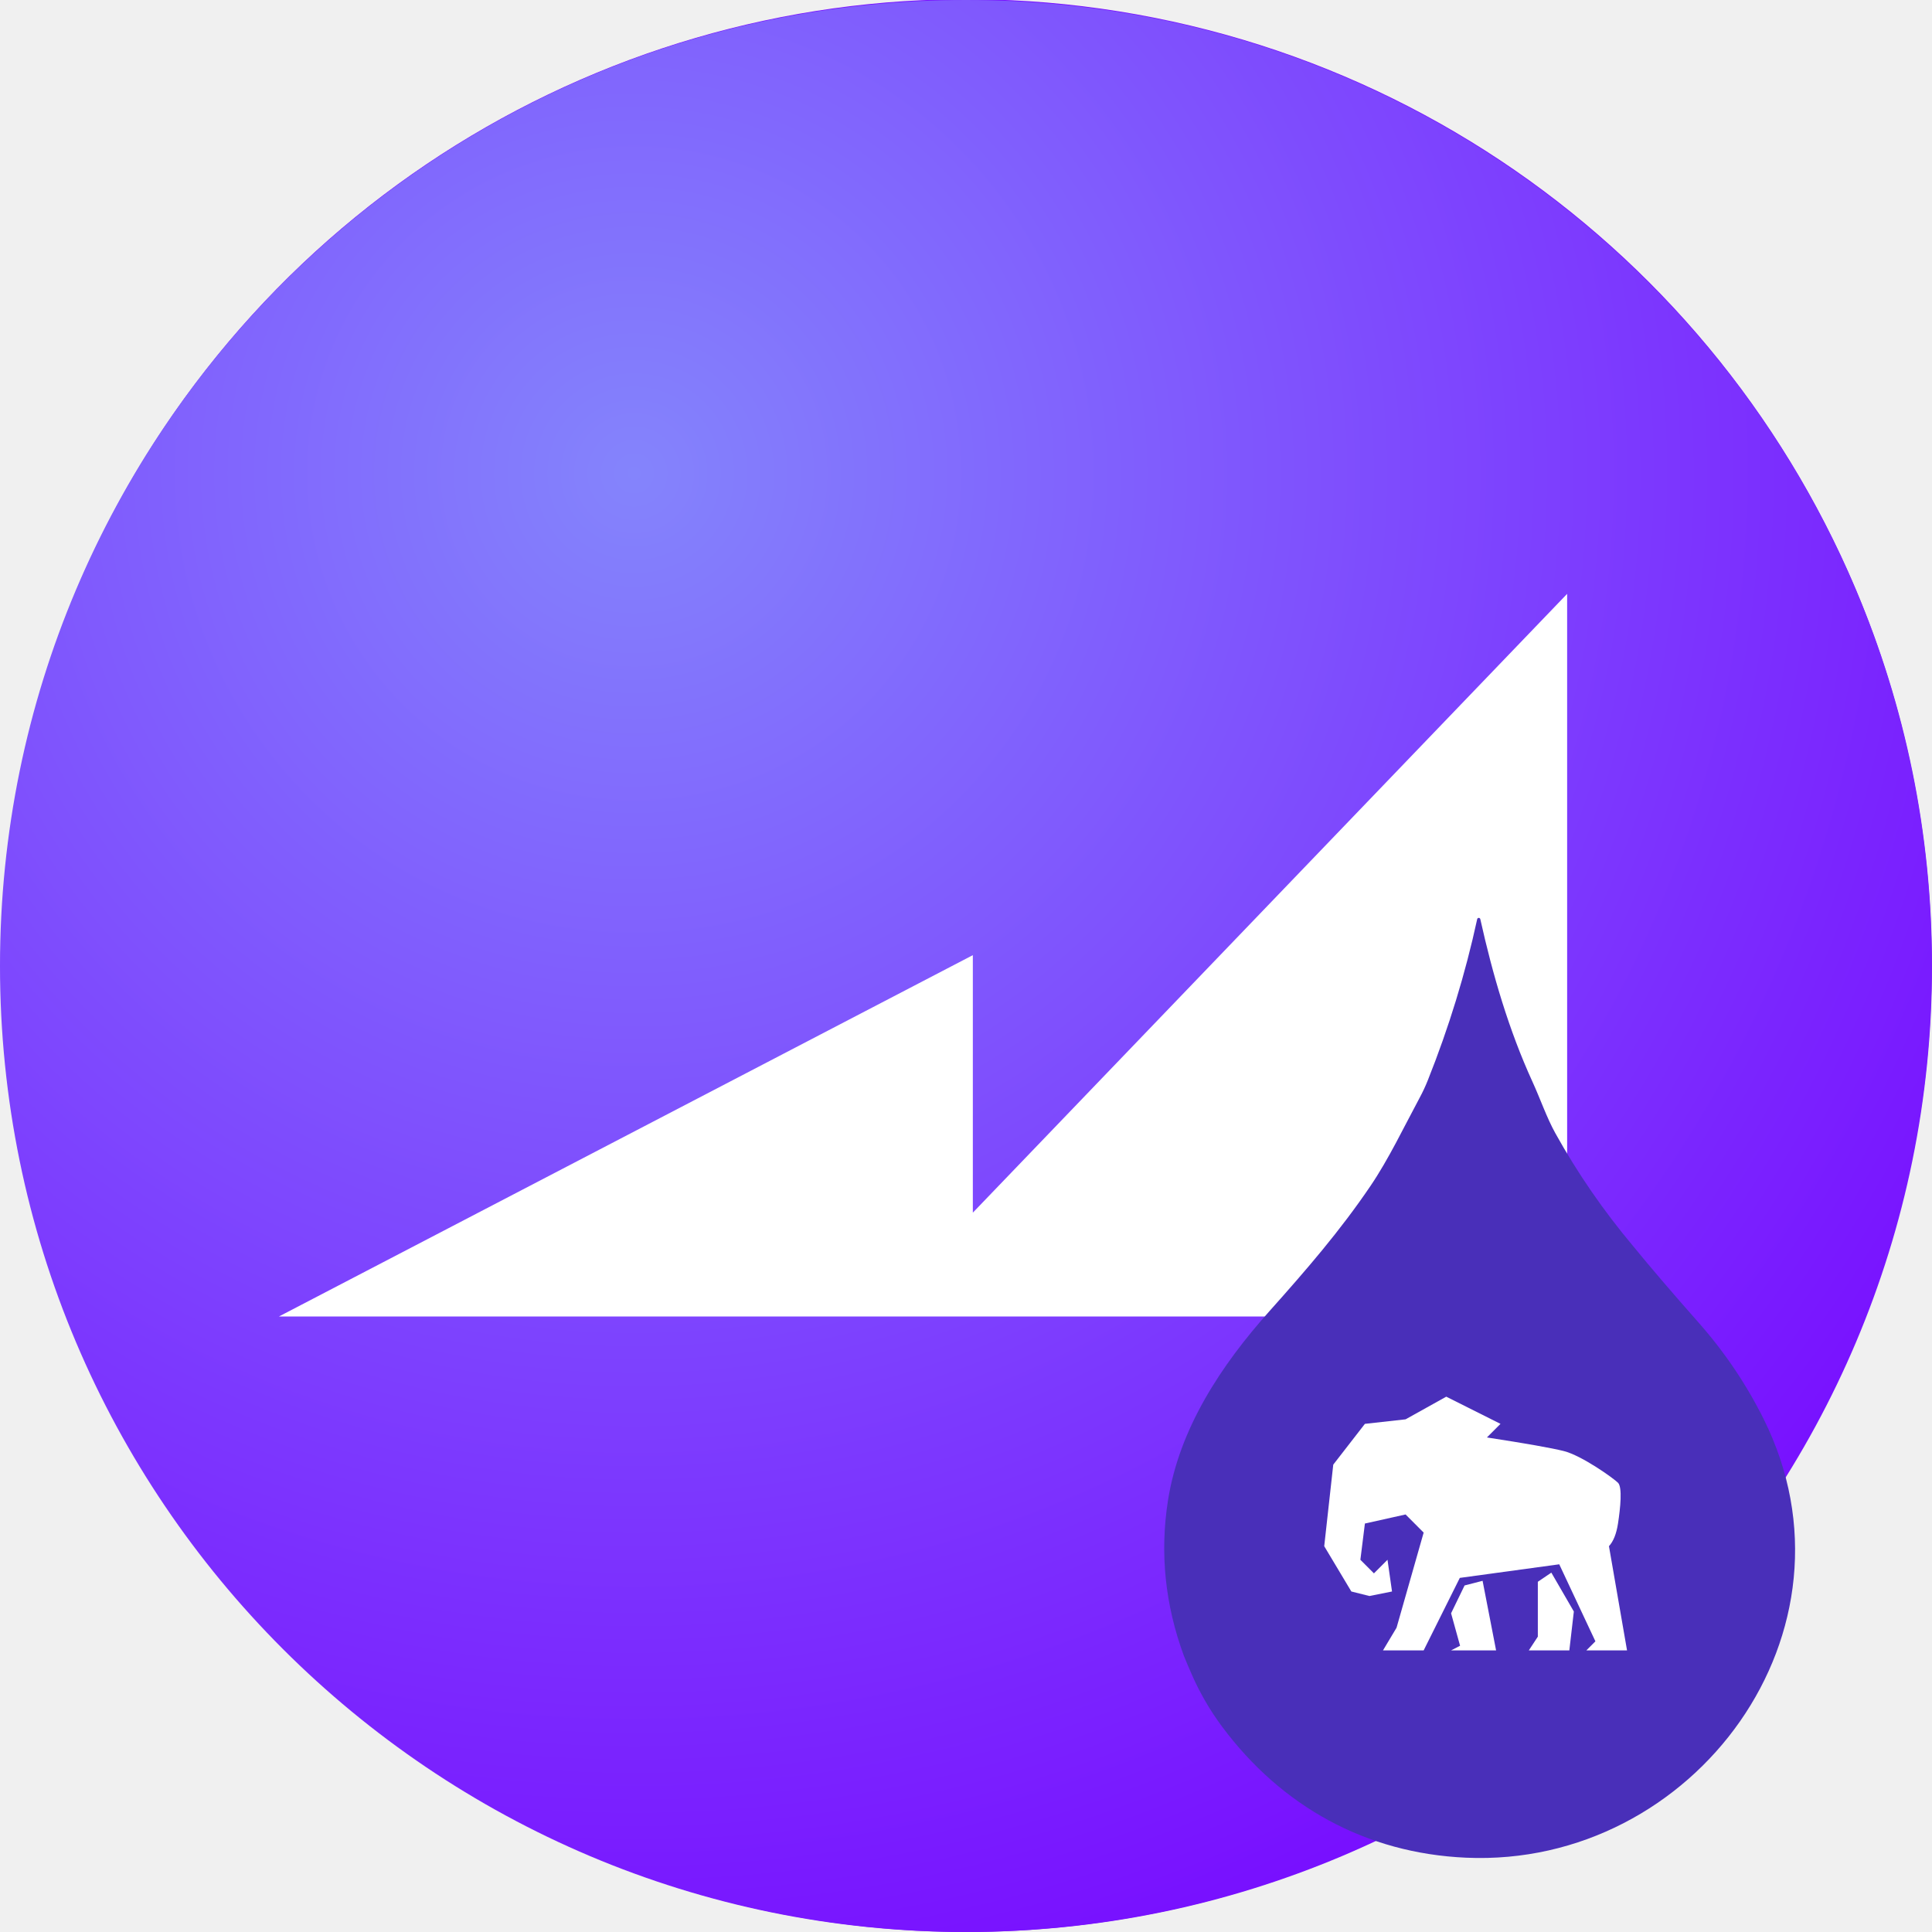
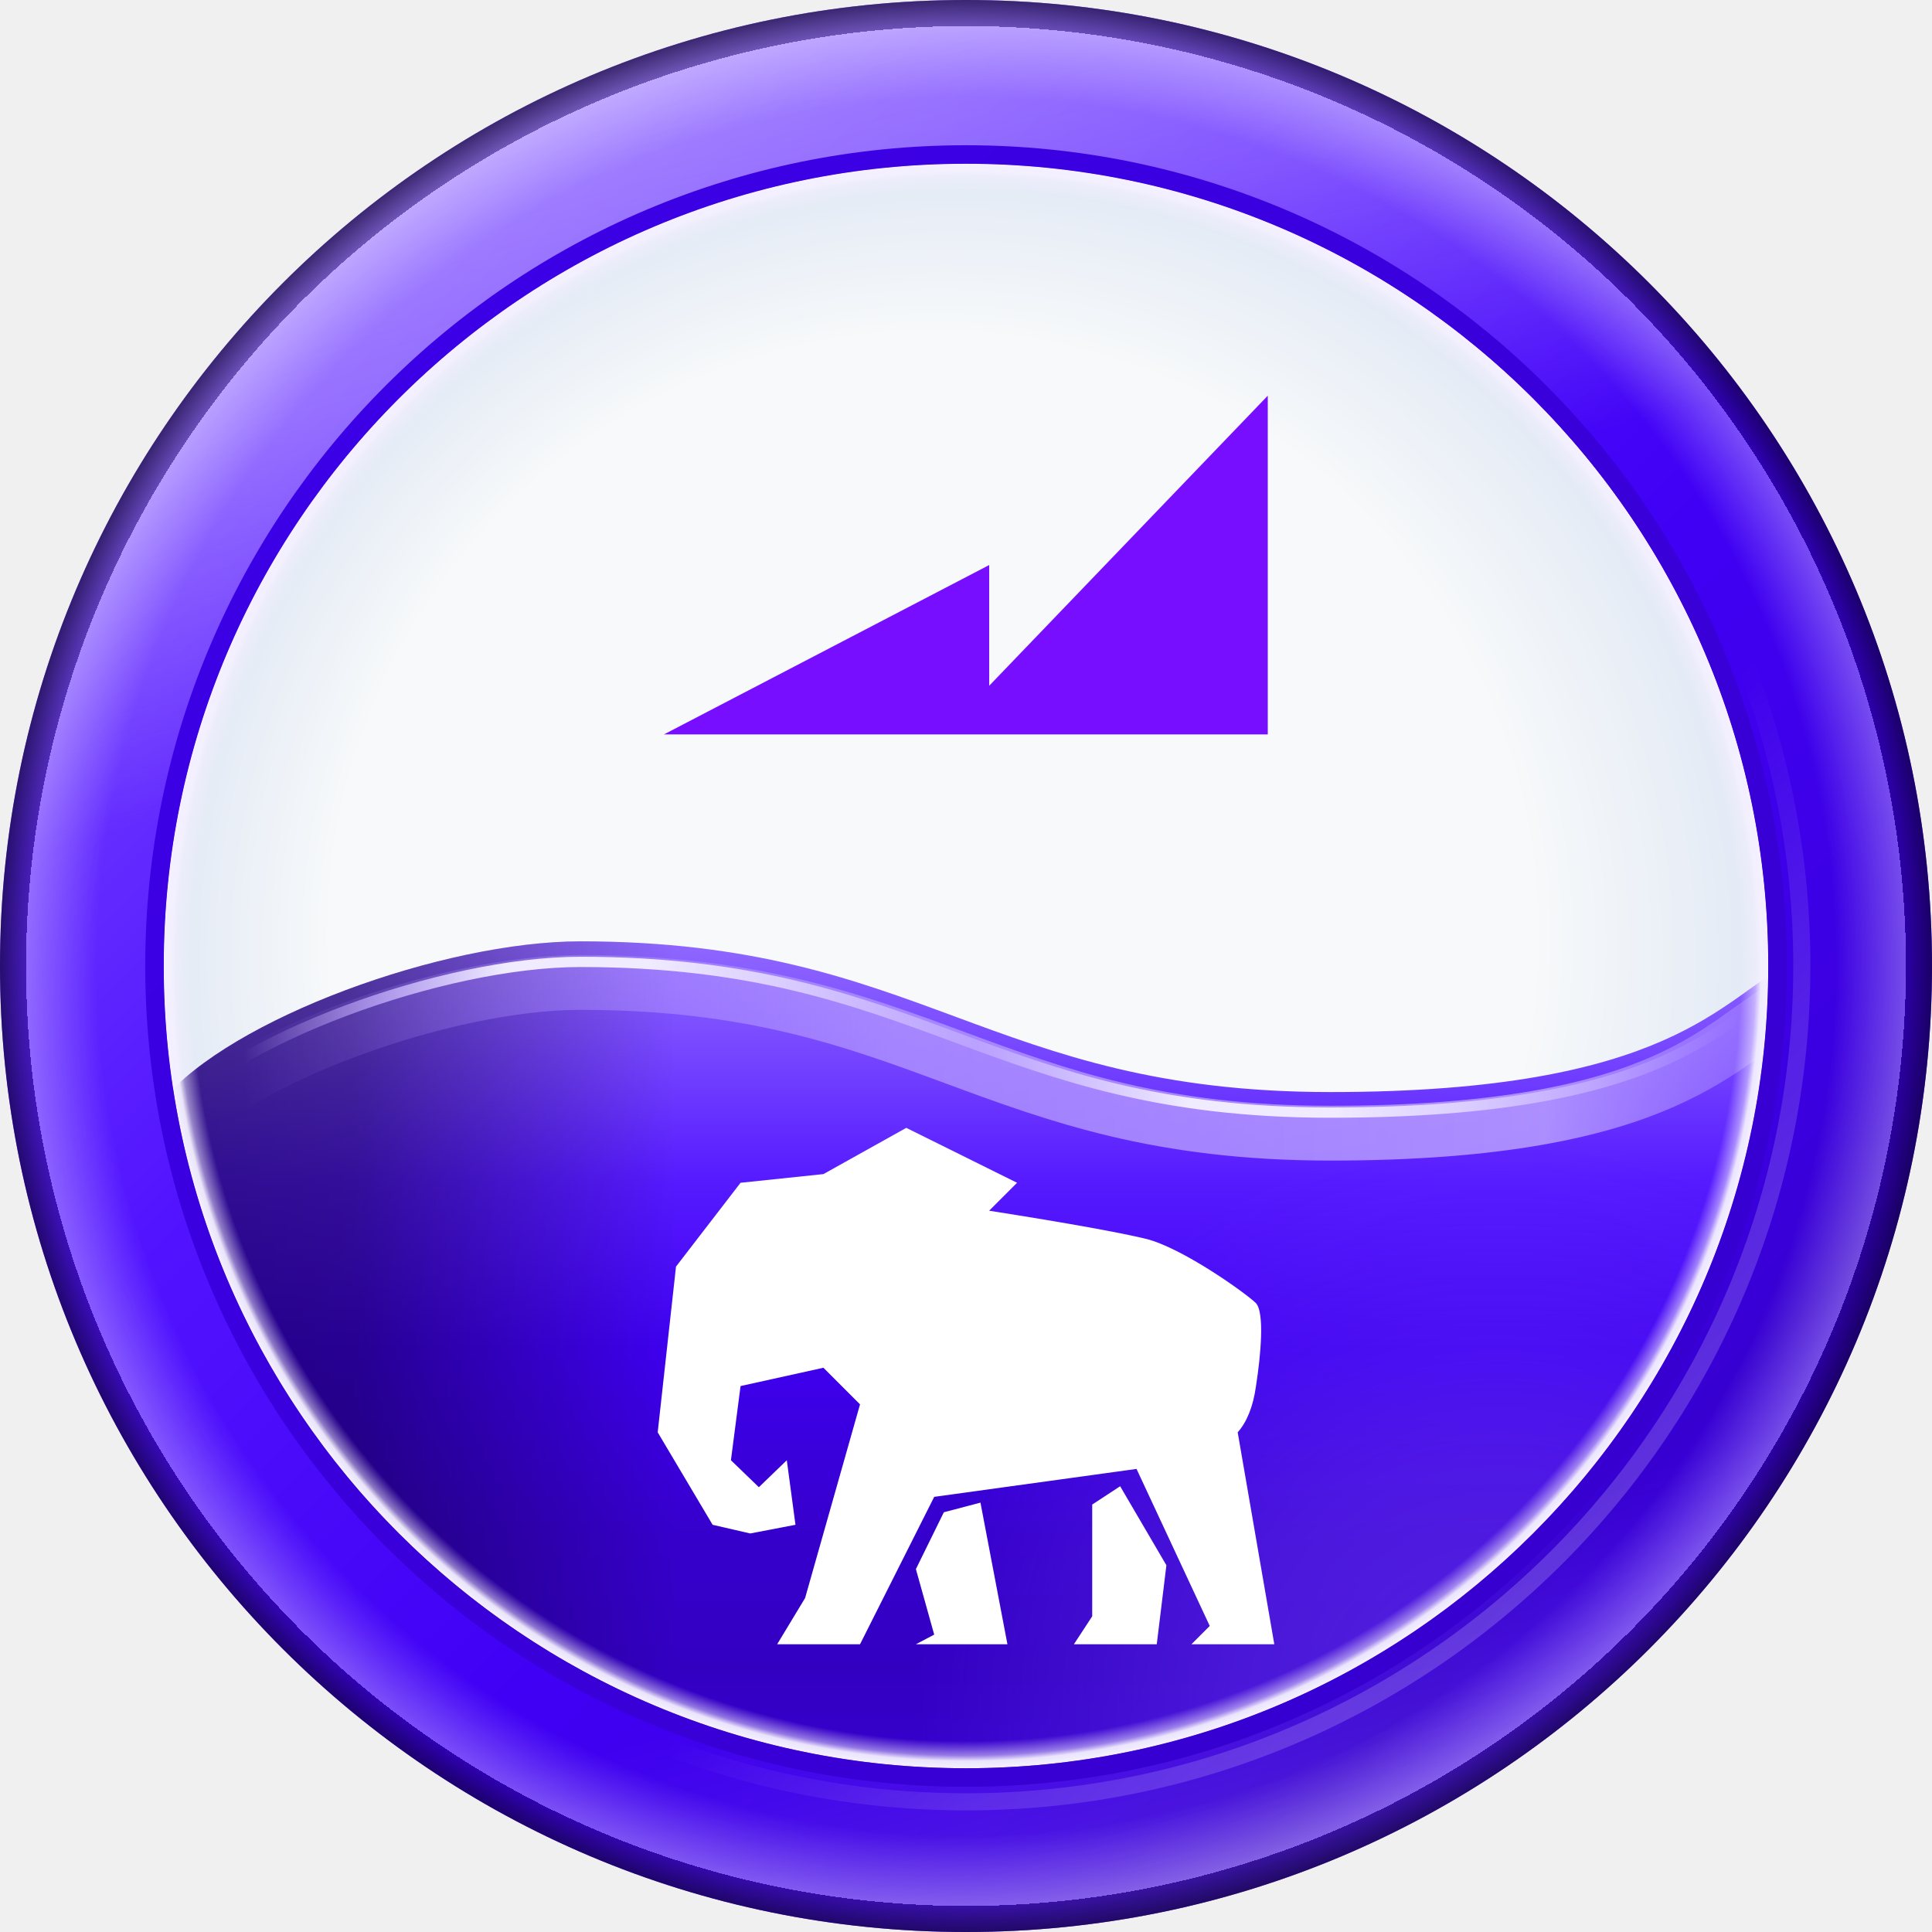
- <svg xmlns="http://www.w3.org/2000/svg" fill="none" viewBox="0 0 600 600">
-   <radialGradient id="a" cx="0" cy="0" gradientTransform="rotate(54.2 -42.3 263.4) scale(497.082)" gradientUnits="userSpaceOnUse" r="1">
-     <stop offset="0" stop-color="#8484fc" />
-     <stop offset="1" stop-color="#780EFF" />
-   </radialGradient>
-   <path d="M300 600a300.2 300.2 0 00294.2-358.5A299.8 299.8 0 0050.6 133.3 300.2 300.2 0 00300 600z" fill="#780EFF" />
-   <path d="M300 600a300 300 0 100-600 300 300 0 000 600z" fill="url(#a)" fill-opacity="1" />
-   <g transform="matrix(14.84,0,0,14.84,-50,-40)">
-     <path d="M23.728 28.073V22.684L9.206 30.246H36.165V15.123L23.728 28.073Z" fill="white" />
+ <svg xmlns="http://www.w3.org/2000/svg" viewBox="0 0 564 564">
+   <defs>
+     <linearGradient id="ring" x1="0.146" y1="0.146" x2="0.854" y2="0.854">
+       <stop offset="0" stop-color="#7442ff" />
+       <stop offset="0.3" stop-color="#5214ff" />
+       <stop offset="0.6" stop-color="#4000f5" />
+       <stop offset="0.85" stop-color="#3b00e0" />
+       <stop offset="0.93" stop-color="#3700d1" />
+       <stop offset="1" stop-color="#3e00eb" />
+     </linearGradient>
+     <linearGradient id="glint" x1="0.37" y1="0.017" x2="0.63" y2="0.983">
+       <stop offset="0" stop-color="#e1d6ff" stop-opacity="0.5" />
+       <stop offset="0.14" stop-color="#e1d6ff" stop-opacity="0.35" />
+       <stop offset="0.32" stop-color="#e1d6ff" stop-opacity="0" />
+       <stop offset="0.84" stop-color="#e1d6ff" stop-opacity="0" />
+       <stop offset="0.95" stop-color="#e1d6ff" stop-opacity="0.1" />
+       <stop offset="1" stop-color="#e1d6ff" stop-opacity="0.15" />
+     </linearGradient>
+     <radialGradient id="rim" gradientUnits="userSpaceOnUse" cx="282" cy="282" r="282">
+       <stop offset="0.9" stop-color="#fff" stop-opacity="0" />
+       <stop offset="0.973" stop-color="#fff" stop-opacity="0.3" />
+       <stop offset="0.973" stop-color="#0d0033" stop-opacity="0.35" />
+       <stop offset="1" stop-color="#0d0033" stop-opacity="0.7" />
+     </radialGradient>
+     <radialGradient id="disc" gradientUnits="userSpaceOnUse" cx="282" cy="282" r="234.2" fx="242.4" fy="246.3">
+       <stop offset="0.75" stop-color="#f7f9fa" />
+       <stop offset="1" stop-color="#e2e9f5" />
+     </radialGradient>
+     <linearGradient id="wave" gradientUnits="userSpaceOnUse" x1="0" y1="271.3" x2="0" y2="516.3">
+       <stop offset="0" stop-color="#926bff" />
+       <stop offset="0.12" stop-color="#7b4dff" />
+       <stop offset="0.3" stop-color="#561aff" />
+       <stop offset="0.5" stop-color="#3f00f0" />
+       <stop offset="0.72" stop-color="#3600cc" />
+       <stop offset="0.88" stop-color="#3300c2" />
+       <stop offset="1" stop-color="#3600cc" />
+     </linearGradient>
+     <linearGradient id="dark" gradientUnits="userSpaceOnUse" x1="52.4" y1="0" x2="197.4" y2="0">
+       <stop offset="0" stop-color="#08001f" stop-opacity="0.5" />
+       <stop offset="0.35" stop-color="#08001f" stop-opacity="0.45" />
+       <stop offset="1" stop-color="#08001f" stop-opacity="0" />
+     </linearGradient>
+     <radialGradient id="violet" gradientUnits="userSpaceOnUse" cx="437.4" cy="501.3" r="170">
+       <stop offset="0" stop-color="#7442ff" stop-opacity="0.5" />
+       <stop offset="0.45" stop-color="#7442ff" stop-opacity="0.35" />
+       <stop offset="1" stop-color="#7442ff" stop-opacity="0" />
+     </radialGradient>
+     <linearGradient id="band" gradientUnits="userSpaceOnUse" x1="47.4" y1="0" x2="522.4" y2="0">
+       <stop offset="0.05" stop-color="#b499ff" stop-opacity="0" />
+       <stop offset="0.2" stop-color="#b499ff" stop-opacity="0.3" />
+       <stop offset="0.45" stop-color="#b499ff" stop-opacity="0.75" />
+       <stop offset="0.85" stop-color="#b499ff" stop-opacity="0.9" />
+       <stop offset="1" stop-color="#b499ff" stop-opacity="0.3" />
+     </linearGradient>
+     <linearGradient id="crest" gradientUnits="userSpaceOnUse" x1="47.4" y1="0" x2="522.4" y2="0">
+       <stop offset="0.05" stop-color="#c7b3ff" stop-opacity="0" />
+       <stop offset="0.13" stop-color="#c7b3ff" stop-opacity="0.7" />
+       <stop offset="0.21" stop-color="#f0ebff" />
+       <stop offset="0.3" stop-color="#f0ebff" />
+       <stop offset="0.38" stop-color="#e1d6ff" stop-opacity="0.9" />
+       <stop offset="0.5" stop-color="#c7b3ff" stop-opacity="0.6" />
+       <stop offset="0.63" stop-color="#f0ebff" />
+       <stop offset="0.72" stop-color="#f0ebff" />
+       <stop offset="0.8" stop-color="#e1d6ff" stop-opacity="0.9" />
+       <stop offset="0.88" stop-color="#c7b3ff" stop-opacity="0.7" />
+       <stop offset="0.97" stop-color="#b499ff" stop-opacity="0" />
+     </linearGradient>
+     <radialGradient id="glow" gradientUnits="userSpaceOnUse" cx="282" cy="282" r="234.2">
+       <stop offset="0.966" stop-color="#f4f0ff" stop-opacity="0" />
+       <stop offset="0.984" stop-color="#f4f0ff" stop-opacity="0.5" />
+       <stop offset="0.991" stop-color="#f4f0ff" stop-opacity="0.95" />
+       <stop offset="1" stop-color="#f4f0ff" />
+     </radialGradient>
+     <linearGradient id="groove" x1="0.146" y1="0.146" x2="0.854" y2="0.854">
+       <stop offset="0" stop-color="#3c00e6" />
+       <stop offset="0.5" stop-color="#3a00db" />
+       <stop offset="1" stop-color="#3700d1" />
+     </linearGradient>
+     <linearGradient id="slope" x1="0.146" y1="0.146" x2="0.854" y2="0.854">
+       <stop offset="0.7" stop-color="#d2c2ff" stop-opacity="0" />
+       <stop offset="0.85" stop-color="#d2c2ff" stop-opacity="0.15" />
+       <stop offset="1" stop-color="#d2c2ff" stop-opacity="0.25" />
+     </linearGradient>
+     <clipPath id="clip">
+       <use href="#d" />
+     </clipPath>
+     <path id="w" d="M47.4 321.3C67.4 297.3 129.4 274.8 169.4 274.8C269.4 274.8 288.4 318.8 388.4 318.8C488.4 318.8 502.4 291.3 522.4 281.3V541.3H47.4Z" />
+   </defs>
+   <circle cx="282" cy="282" r="282" fill="url(#ring)" />
+   <circle cx="282" cy="282" r="282" fill="url(#glint)" />
+   <circle cx="282" cy="282" r="282" fill="url(#rim)" />
+   <circle id="d" cx="282" cy="282" r="234.2" fill="url(#disc)" />
+   <svg x="192" y="113.78" width="180" height="102.45" viewBox="82.5 180.5 408.51 232.51" fill="none">
+     <g transform="matrix(14.84,0,0,14.84,-50,-40)">
+       <path d="M23.728 28.073V22.684L9.206 30.246H36.165V15.123L23.728 28.073Z" fill="#780EFF" />
+     </g>
+   </svg>
+   <g clip-path="url(#clip)">
+     <use href="#w" fill="url(#wave)" />
+     <use href="#w" fill="url(#dark)" />
+     <use href="#w" fill="url(#violet)" />
+     <use href="#w" transform="translate(0 12)" fill="none" stroke="url(#band)" stroke-width="16" />
+     <use href="#w" transform="translate(0 6)" fill="none" stroke="url(#crest)" stroke-width="3" />
+     <path transform="translate(192 329.25) scale(0.28125)" fill="#fff" d="M134 345 143 412 96 421 57 412 0 316 19 144 86 57 172 48 258 0 373 57 344 86C427 99 481 109 506 115 544 124 611 172 621 182 630 192 626 236 621 268 618 290 611 306 602 316L640 536H554L573 517 497 354 287 383 210 536H124L153 488 210 287 172 249 86 268 76 345 105 373 134 345H134ZM268 458 297 399 335 389 363 536H268L287 526 268 458ZM451 391 480 372 528 454 518 536H432L451 507V391 391Z" />
  </g>
-   <g transform="matrix(0.75,0,0,0.75,40,40)">
-     <path fill="#492fb9" d="m623 462.76q10.84 13.27 26.98 31.52 16.12 18.24 26.92 39.85c43.77 87.68-28.71 185.94-123.16 181.77-41.43-1.83-76.36-21.17-101-54.22q-7.38-9.9-12.45-21.34-1.82-4.1-3.36-7.91-11.74-31.78-6.64-64.39c4.69-29.93 22.11-56.14 41.95-78.37 15.43-17.28 29.37-33.39 42.01-52.07 7.45-11.02 13.67-24.11 20.24-36.33q1.92-3.55 3.41-7.3 13.07-32.74 20.44-66.71a0.66 0.66 0 0 1 1.29 0c5.14 23.1 11.8 45.91 21.62 67.38 3.25 7.11 5.86 14.79 9.45 21.26q13.73 24.74 32.3 46.86z" />
-     <g transform="matrix(1.959184,0,0,1.959184,495,525)">
-       <path d="M13.373 34.471L14.328 41.174L9.552 42.131L5.731 41.174L0 31.599L1.91 14.363L8.597 5.745L17.194 4.788L25.79 0L37.254 5.745L34.388 8.618C42.666 9.894 48.08 10.852 50.627 11.491C54.448 12.448 61.135 17.236 62.09 18.193C63.045 19.151 62.589 23.552 62.09 26.811C61.756 28.983 61.119 30.579 60.179 31.599L64 53.622H55.403L57.314 51.707L49.672 35.428L28.656 38.301L21.016 53.622H12.419L15.285 48.834L21.016 28.726L17.195 24.896L8.597 26.811L7.641 34.471L10.506 37.344L13.373 34.471H13.373ZM26.811 45.78L29.665 39.899L33.47 38.919L36.324 53.622H26.811L28.713 52.642L26.811 45.78ZM45.146 39.122L48 37.189L52.757 45.405L51.805 53.622H43.243L45.146 50.722V39.122V39.122Z" fill="#ffffff" />
-     </g>
-   </g>
+   <circle cx="282" cy="282" r="230.2" fill="none" stroke="url(#glow)" stroke-width="8" />
+   <circle cx="282" cy="282" r="236.9" fill="none" stroke="url(#groove)" stroke-width="5.4" />
+   <circle cx="282" cy="282" r="244" fill="none" stroke="url(#slope)" stroke-width="5" />
</svg>
